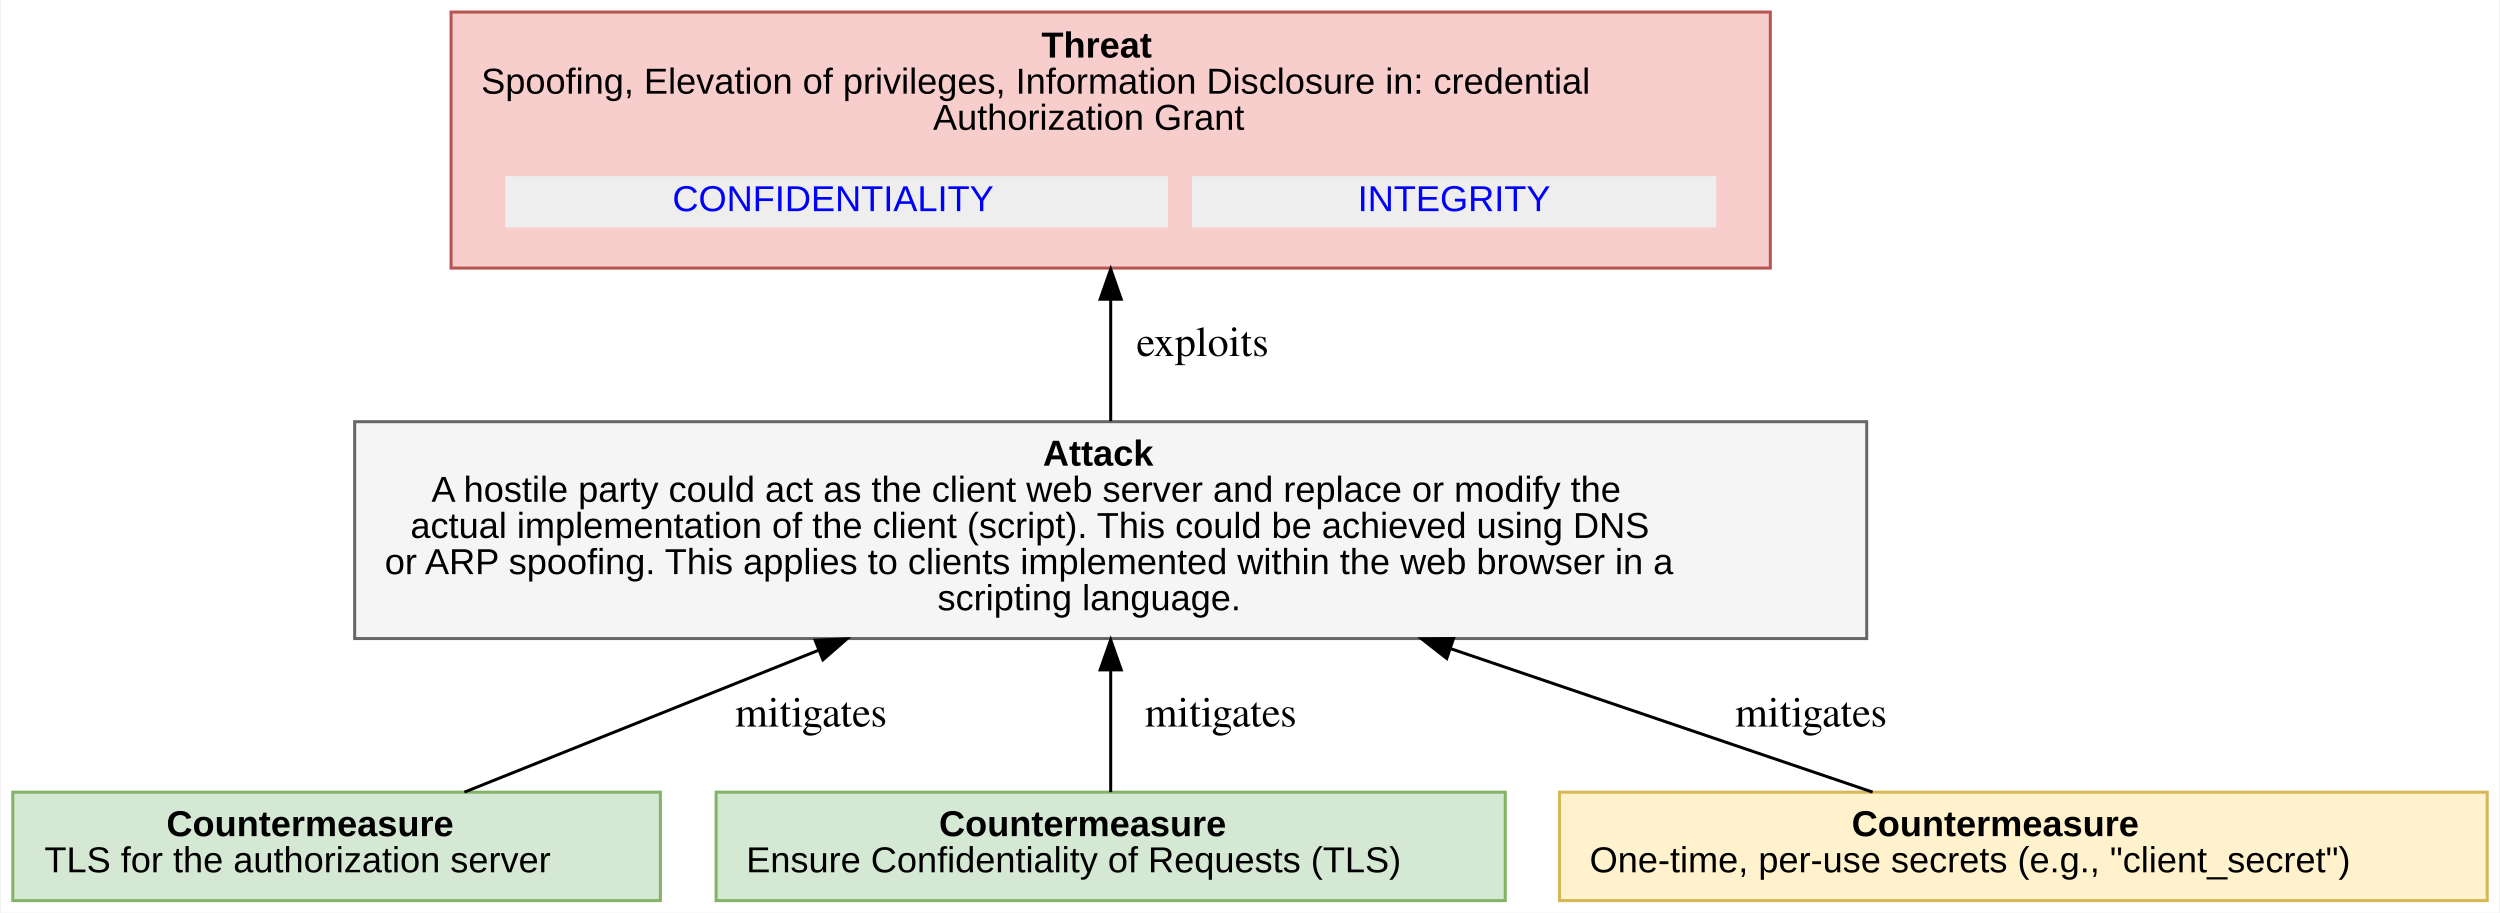
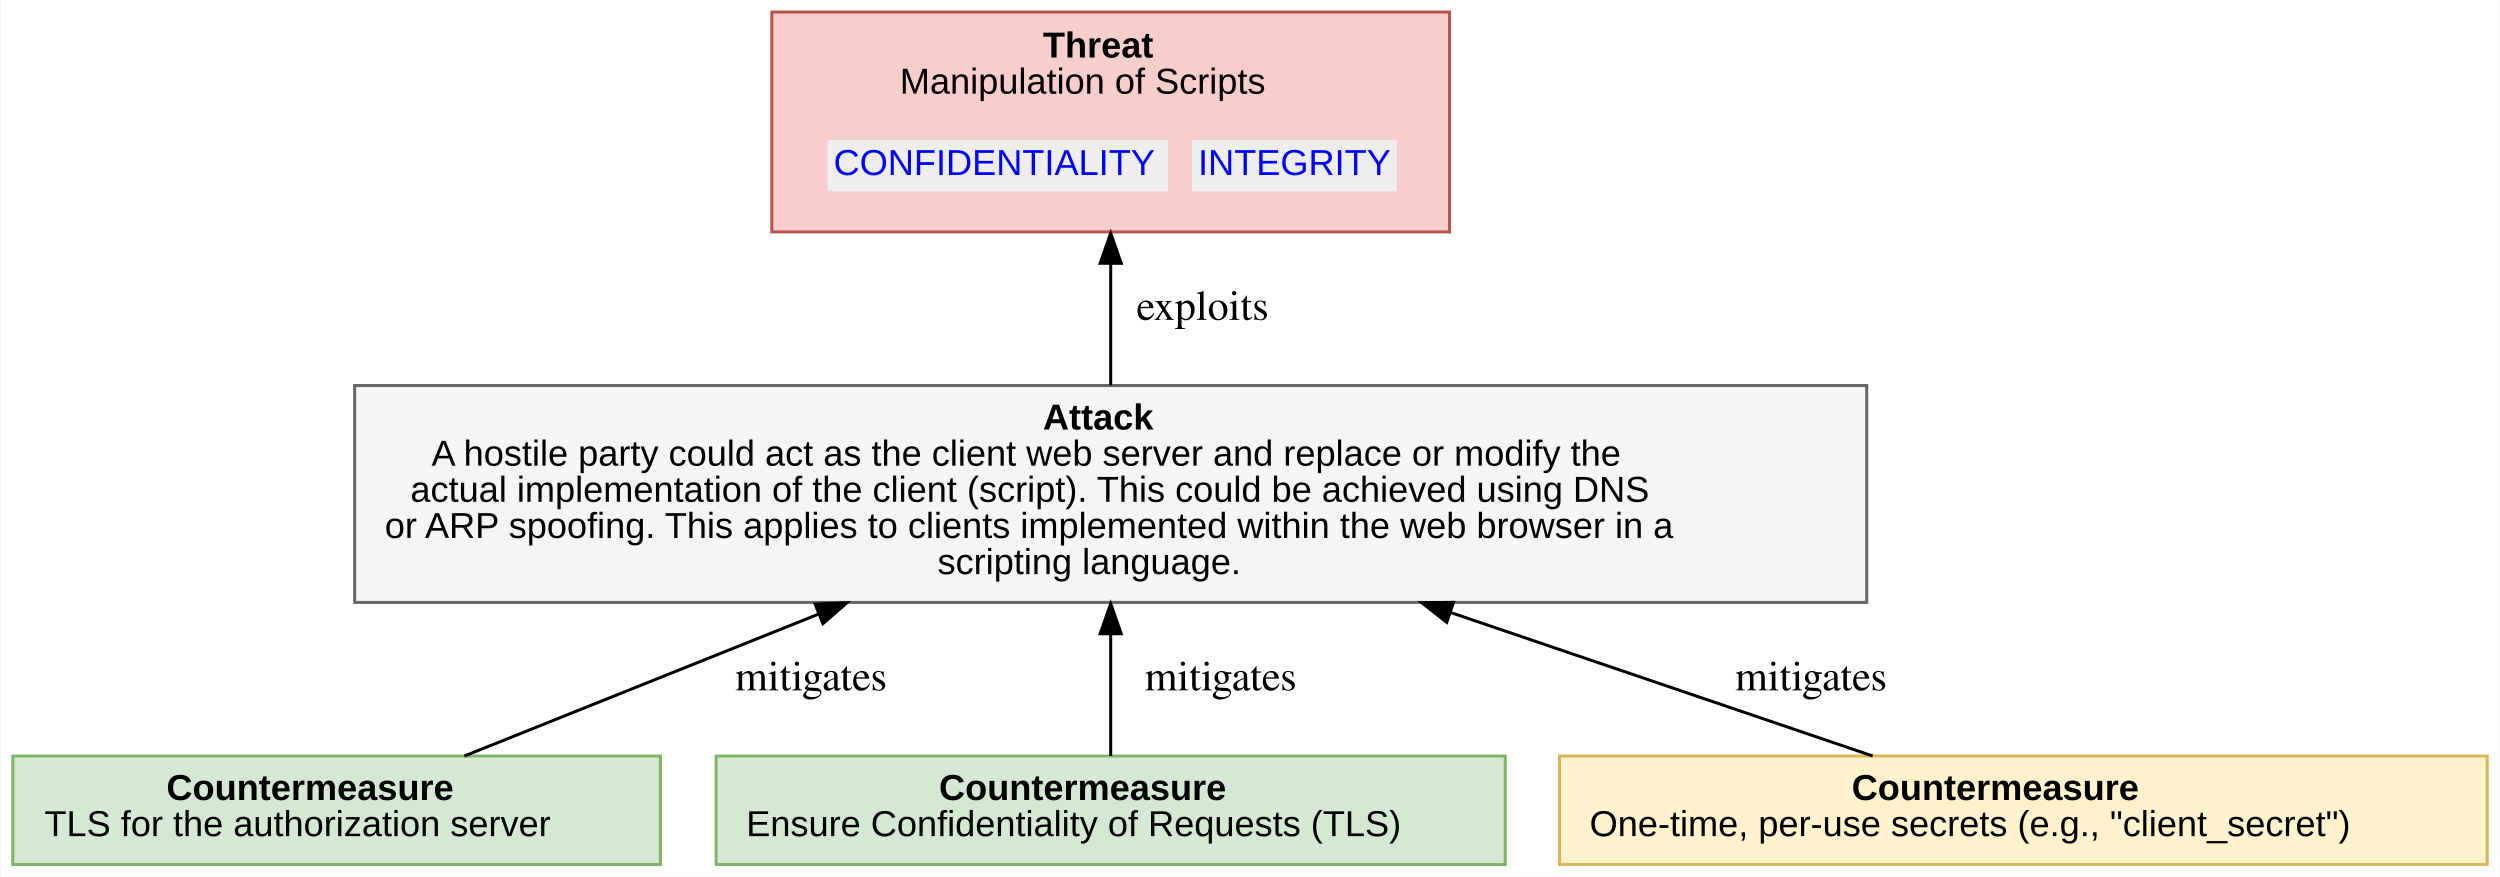
- <svg xmlns="http://www.w3.org/2000/svg" xmlns:xlink="http://www.w3.org/1999/xlink" width="830pt" height="303pt" viewBox="0.00 0.00 829.50 303.00">
-   <g id="graph0" class="graph" transform="scale(1 1) rotate(0) translate(4 299)">
-     <polygon fill="white" stroke="transparent" points="-4,4 -4,-299 825.5,-299 825.5,4 -4,4" />
+ <svg xmlns="http://www.w3.org/2000/svg" xmlns:xlink="http://www.w3.org/1999/xlink" width="830pt" height="291pt" viewBox="0.00 0.00 829.50 291.00">
+   <g id="graph0" class="graph" transform="scale(1 1) rotate(0) translate(4 287)">
+     <polygon fill="white" stroke="transparent" points="-4,4 -4,-287 825.5,-287 825.5,4 -4,4" />
    <g id="node1" class="node">
-       <polygon fill="#f8cecc" stroke="#b85450" points="583.5,-295 145.5,-295 145.5,-210 583.5,-210 583.5,-295" />
-       <text text-anchor="start" x="341.5" y="-279.9" font-family="Arial" font-weight="bold" font-size="12.00">Threat</text>
-       <text text-anchor="start" x="155.5" y="-267.9" font-family="Arial" font-size="12.00"> Spoofing, Elevation of privileges, Information Disclosure in: credential</text>
-       <text text-anchor="start" x="305.5" y="-255.9" font-family="Arial" font-size="12.00">Authorization Grant</text>
+       <polygon fill="#f8cecc" stroke="#b85450" points="477,-283 252,-283 252,-210 477,-210 477,-283" />
+       <text text-anchor="start" x="342" y="-267.9" font-family="Arial" font-weight="bold" font-size="12.00">Threat</text>
+       <text text-anchor="start" x="294.5" y="-255.9" font-family="Arial" font-size="12.00"> Manipulation of Scripts</text>
      <g id="a_node1_0">
        <a xlink:href="#OAuth2.CONFIDENTIALITY" xlink:title="&lt;TABLE&gt;">
-           <polygon fill="#eeeeee" stroke="transparent" points="163.5,-223.5 163.5,-240.5 383.5,-240.5 383.5,-223.5 163.5,-223.5" />
-           <text text-anchor="start" x="219" y="-228.9" font-family="Arial" font-size="12.00" fill="blue">CONFIDENTIALITY</text>
+           <polygon fill="#eeeeee" stroke="transparent" points="270.5,-223.5 270.5,-240.5 383.5,-240.5 383.5,-223.5 270.5,-223.5" />
+           <text text-anchor="start" x="272.5" y="-228.9" font-family="Arial" font-size="12.00" fill="blue">CONFIDENTIALITY</text>
        </a>
      </g>
      <g id="a_node1_1">
        <a xlink:href="#OAuth2.INTEGRITY" xlink:title="&lt;TABLE&gt;">
-           <polygon fill="#eeeeee" stroke="transparent" points="391.5,-223.5 391.5,-240.5 565.5,-240.5 565.5,-223.5 391.5,-223.5" />
-           <text text-anchor="start" x="446.5" y="-228.9" font-family="Arial" font-size="12.00" fill="blue">INTEGRITY</text>
+           <polygon fill="#eeeeee" stroke="transparent" points="391.5,-223.5 391.5,-240.5 459.5,-240.5 459.5,-223.5 391.5,-223.5" />
+           <text text-anchor="start" x="393.5" y="-228.9" font-family="Arial" font-size="12.00" fill="blue">INTEGRITY</text>
        </a>
      </g>
    </g>
    <g id="node2" class="node">
      <polygon fill="#f5f5f5" stroke="#666666" points="615.5,-159 113.5,-159 113.5,-87 615.5,-87 615.5,-159" />
      <text text-anchor="start" x="342" y="-144.4" font-family="Arial" font-weight="bold" font-size="12.00">Attack</text>
      <text text-anchor="start" x="139" y="-132.4" font-family="Arial" font-size="12.00">A hostile party could act as the client web server and replace or modify the</text>
      <text text-anchor="start" x="132" y="-120.4" font-family="Arial" font-size="12.00">actual implementation of the client (script). This could be achieved using DNS</text>
      <text text-anchor="start" x="123.5" y="-108.4" font-family="Arial" font-size="12.00">or ARP spoofing. This applies to clients implemented within the web browser in a</text>
      <text text-anchor="start" x="307" y="-96.4" font-family="Arial" font-size="12.00">scripting language.</text>
    </g>
    <g id="edge1" class="edge">
-       <path fill="none" stroke="black" d="M364.5,-159.18C364.5,-171.63 364.5,-185.92 364.5,-199.47" />
-       <polygon fill="black" stroke="black" points="361,-199.65 364.5,-209.65 368,-199.65 361,-199.65" />
+       <path fill="none" stroke="black" d="M364.5,-159.14C364.5,-171.76 364.5,-186.19 364.5,-199.59" />
+       <polygon fill="black" stroke="black" points="361,-199.59 364.5,-209.59 368,-199.59 361,-199.59" />
      <text text-anchor="middle" x="395" y="-180.8" font-family="Times,serif" font-size="14.00"> exploits</text>
    </g>
    <g id="node3" class="node">
      <polygon fill="#d5e8d4" stroke="#82b366" points="215,-36 0,-36 0,0 215,0 215,-36" />
      <text text-anchor="start" x="51" y="-21.4" font-family="Arial" font-weight="bold" font-size="12.00">Countermeasure</text>
      <text text-anchor="start" x="10.5" y="-9.4" font-family="Arial" font-size="12.00"> TLS for the authorization server</text>
    </g>
    <g id="edge2" class="edge">
      <path fill="none" stroke="black" d="M149.94,-36.01C181.88,-48.81 226.95,-66.87 267.55,-83.14" />
      <polygon fill="black" stroke="black" points="266.36,-86.44 276.95,-86.91 268.96,-79.94 266.36,-86.44" />
      <text text-anchor="middle" x="265" y="-57.8" font-family="Times,serif" font-size="14.00"> mitigates</text>
    </g>
    <g id="node4" class="node">
      <polygon fill="#d5e8d4" stroke="#82b366" points="495.5,-36 233.5,-36 233.5,0 495.5,0 495.5,-36" />
      <text text-anchor="start" x="307.5" y="-21.4" font-family="Arial" font-weight="bold" font-size="12.00">Countermeasure</text>
      <text text-anchor="start" x="243.5" y="-9.4" font-family="Arial" font-size="12.00"> Ensure Confidentiality of Requests (TLS)</text>
    </g>
    <g id="edge3" class="edge">
      <path fill="none" stroke="black" d="M364.5,-36.01C364.5,-47.04 364.5,-61.99 364.5,-76.32" />
      <polygon fill="black" stroke="black" points="361,-76.59 364.5,-86.59 368,-76.59 361,-76.59" />
      <text text-anchor="middle" x="401" y="-57.8" font-family="Times,serif" font-size="14.00"> mitigates</text>
    </g>
    <g id="node5" class="node">
      <polygon fill="#fff2cc" stroke="#d6b656" points="821.5,-36 513.5,-36 513.5,0 821.5,0 821.5,-36" />
      <text text-anchor="start" x="610.5" y="-21.4" font-family="Arial" font-weight="bold" font-size="12.00">Countermeasure</text>
      <text text-anchor="start" x="523.5" y="-9.4" font-family="Arial" font-size="12.00"> One-time, per-use secrets (e.g., "client_secret")</text>
    </g>
    <g id="edge4" class="edge">
      <path fill="none" stroke="black" d="M617.47,-36.01C579.41,-48.94 525.55,-67.26 477.3,-83.66" />
      <polygon fill="black" stroke="black" points="476.07,-80.38 467.73,-86.91 478.32,-87.01 476.07,-80.38" />
      <text text-anchor="middle" x="597" y="-57.8" font-family="Times,serif" font-size="14.00"> mitigates</text>
    </g>
  </g>
</svg>
